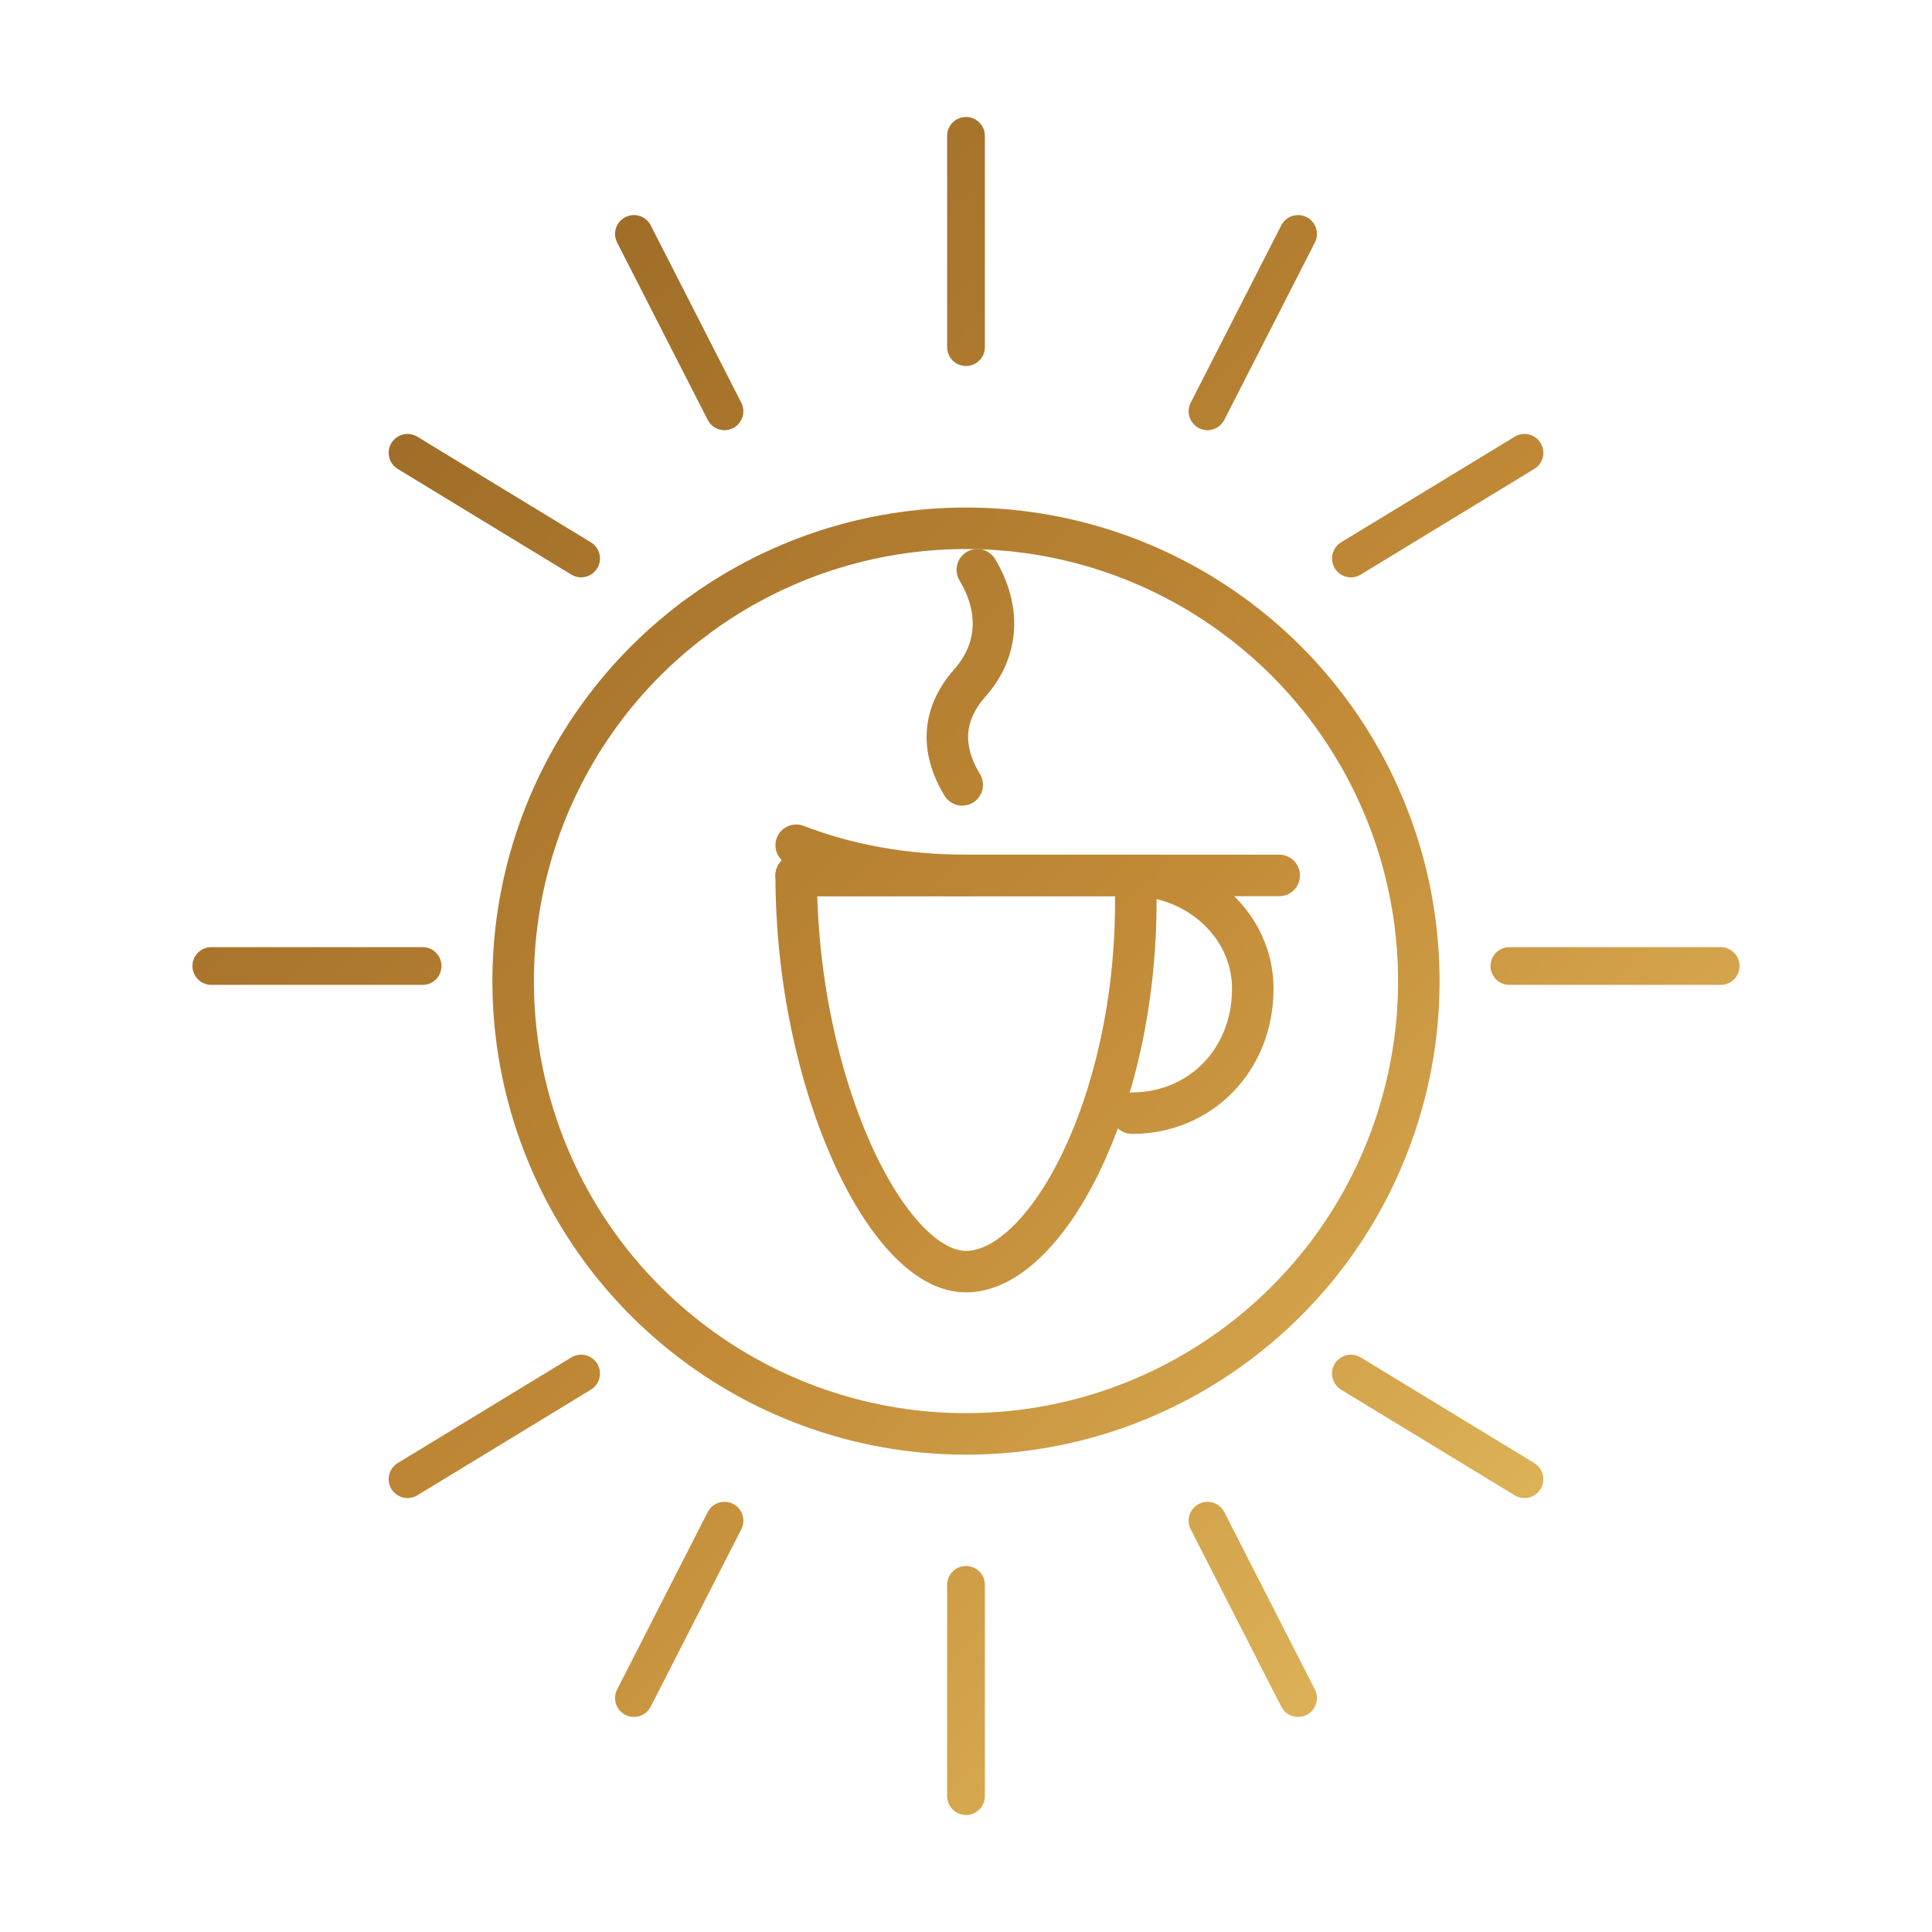
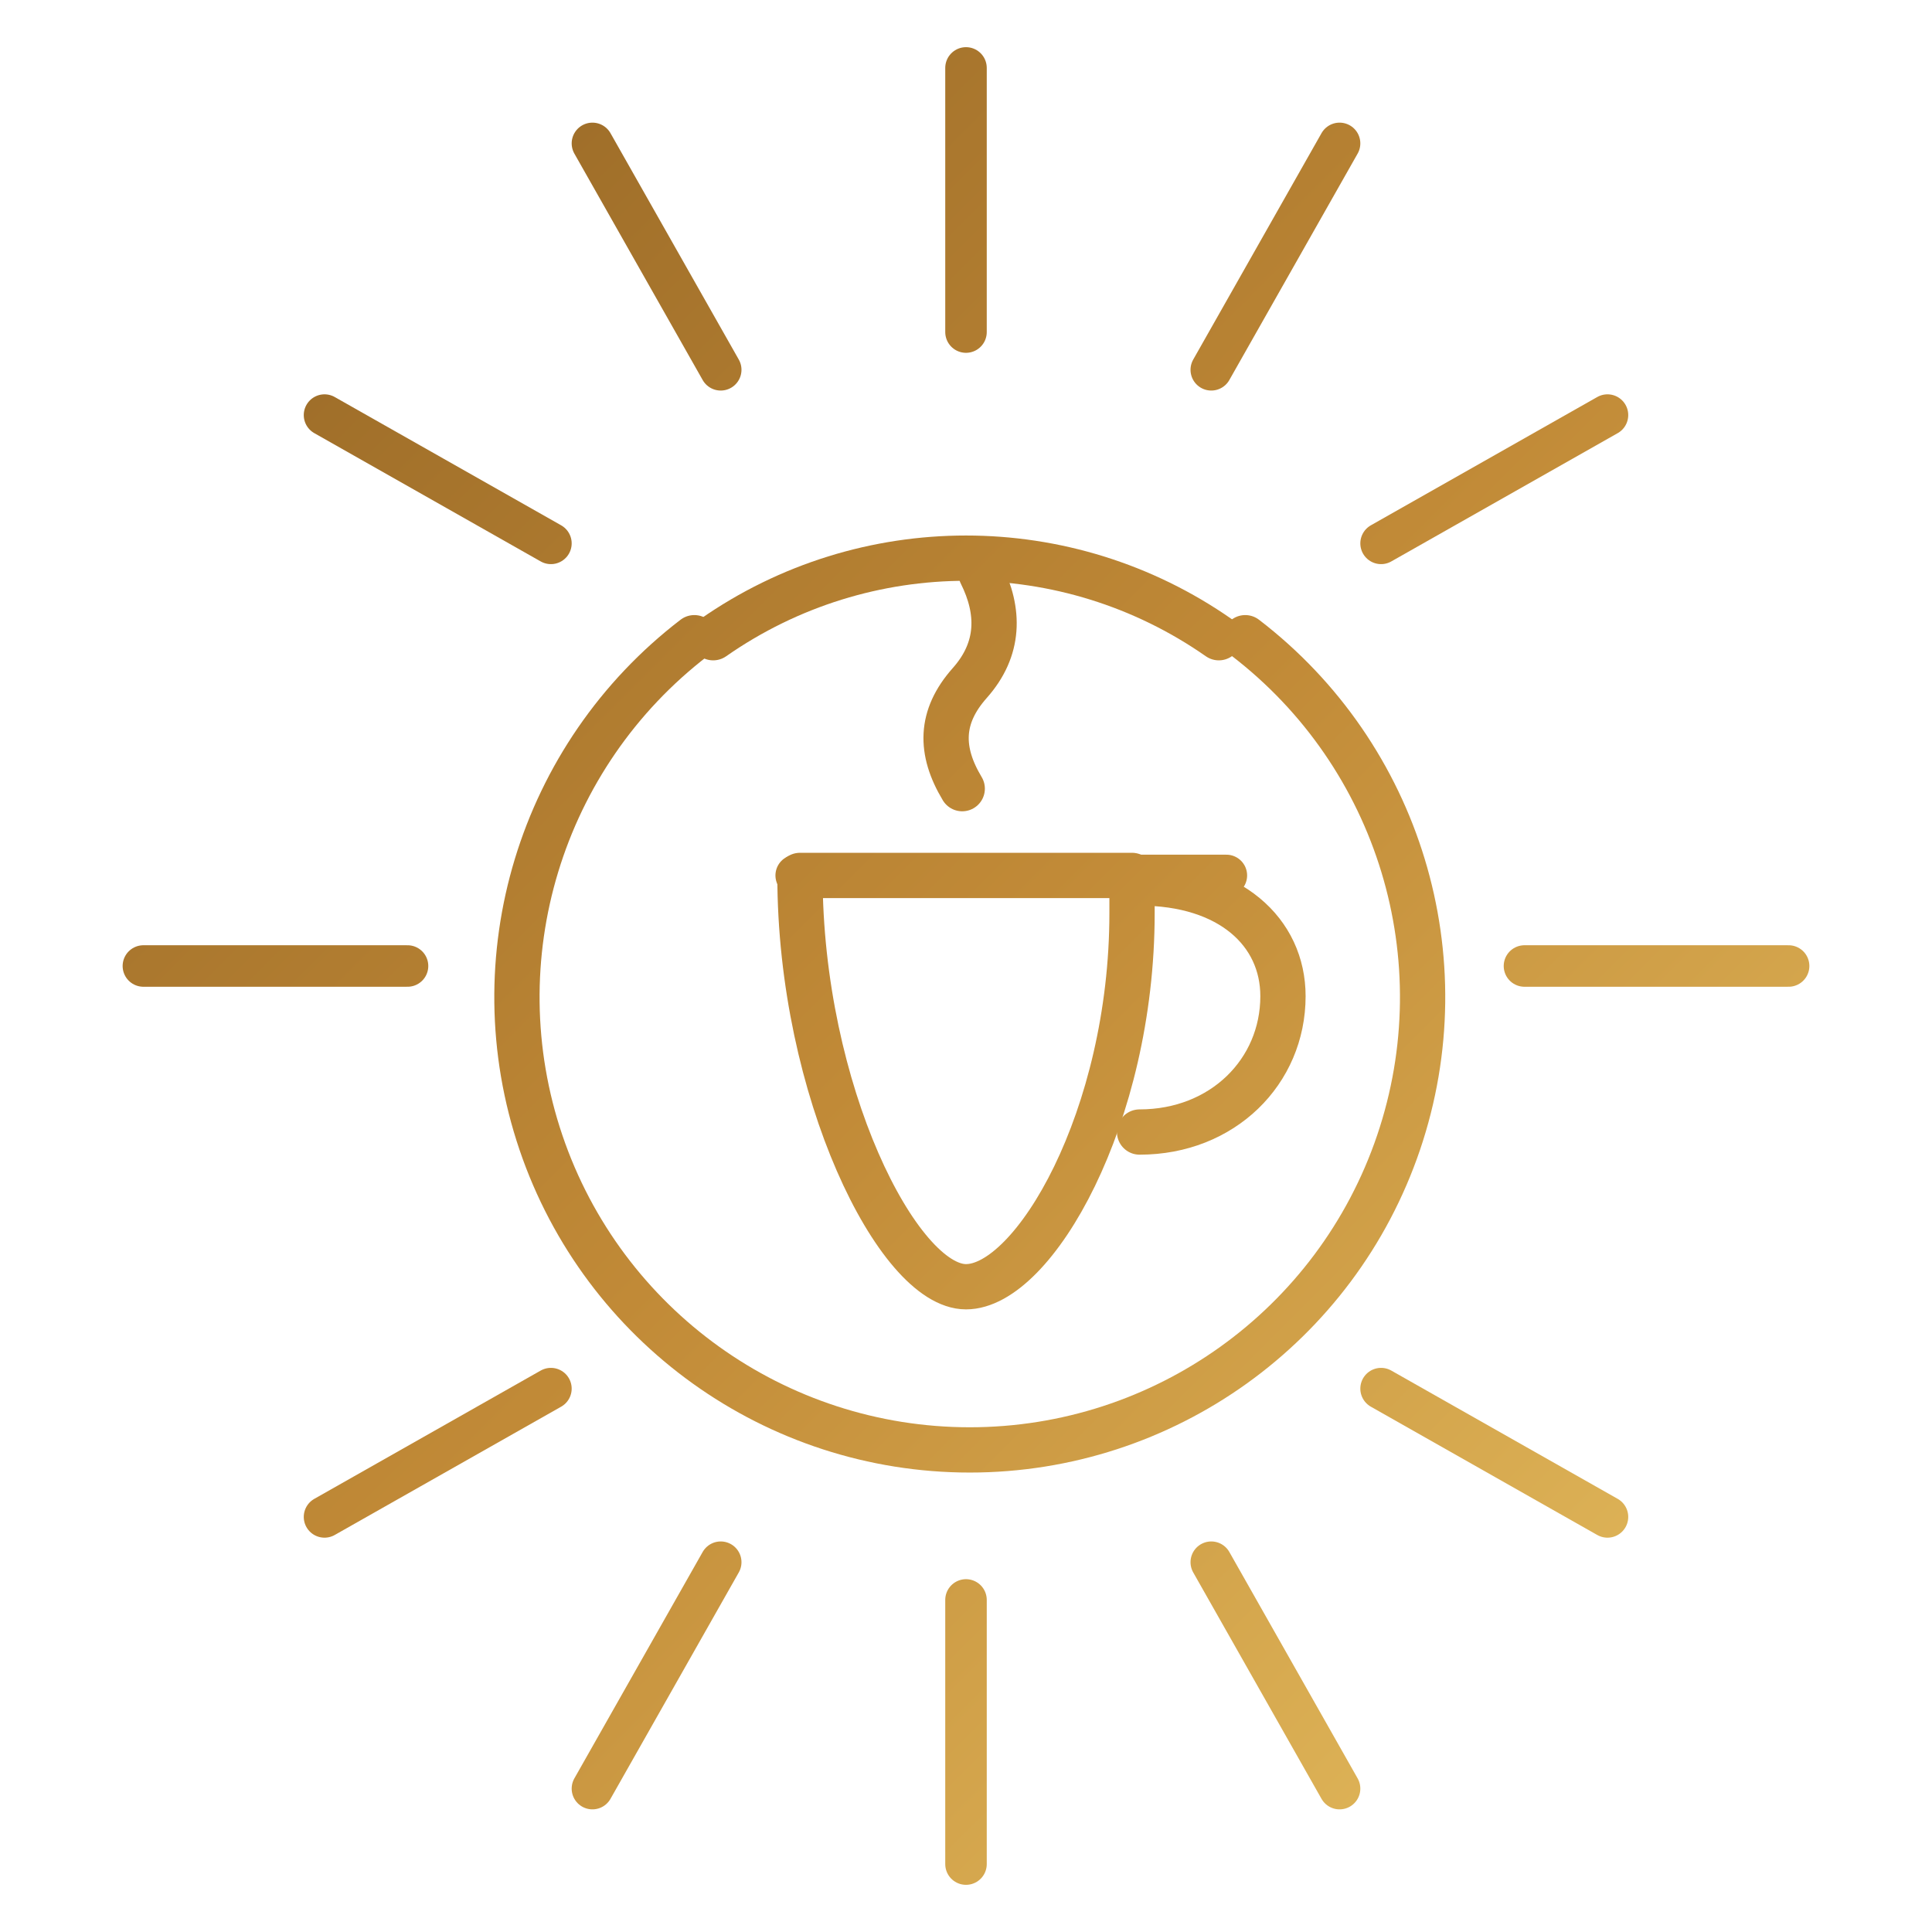
- <svg xmlns="http://www.w3.org/2000/svg" viewBox="0 0 512 512" role="img" aria-labelledby="title desc">
+ <svg xmlns="http://www.w3.org/2000/svg" viewBox="0 0 512 512" role="img" aria-label="CHAMSS COFFEE logo">
  <defs>
-     <linearGradient id="g" x1="88" y1="92" x2="424" y2="420" gradientUnits="userSpaceOnUse">
-       <stop offset="0" stop-color="#9b6a26" />
-       <stop offset="0.55" stop-color="#c28a37" />
-       <stop offset="1" stop-color="#e0b85c" />
+     <linearGradient id="g" x1="64" y1="64" x2="448" y2="448" gradientUnits="userSpaceOnUse">
+       <stop offset="0" stop-color="#9a6a27" />
+       <stop offset="0.5" stop-color="#c18a37" />
+       <stop offset="1" stop-color="#e1b85b" />
    </linearGradient>
  </defs>
  <g fill="none" stroke="url(#g)" stroke-linecap="round" stroke-linejoin="round">
-     <g stroke-width="10">
-       <line x1="256" y1="36" x2="256" y2="92" />
-       <line x1="344" y1="62" x2="320" y2="109" />
-       <line x1="404" y1="120" x2="358" y2="148" />
-       <line x1="456" y1="256" x2="400" y2="256" />
-       <line x1="404" y1="392" x2="358" y2="364" />
-       <line x1="344" y1="450" x2="320" y2="403" />
-       <line x1="256" y1="476" x2="256" y2="420" />
-       <line x1="168" y1="450" x2="192" y2="403" />
-       <line x1="108" y1="392" x2="154" y2="364" />
-       <line x1="56" y1="256" x2="112" y2="256" />
-       <line x1="108" y1="120" x2="154" y2="148" />
-       <line x1="168" y1="62" x2="192" y2="109" />
+     <g stroke-width="11">
+       <line x1="256" y1="18" x2="256" y2="88" />
+       <line x1="355" y1="38" x2="321" y2="98" />
+       <line x1="426" y1="110" x2="366" y2="144" />
+       <line x1="474" y1="256" x2="404" y2="256" />
+       <line x1="426" y1="402" x2="366" y2="368" />
+       <line x1="355" y1="474" x2="321" y2="414" />
+       <line x1="256" y1="494" x2="256" y2="424" />
+       <line x1="157" y1="474" x2="191" y2="414" />
+       <line x1="86" y1="402" x2="146" y2="368" />
+       <line x1="38" y1="256" x2="108" y2="256" />
+       <line x1="86" y1="110" x2="146" y2="144" />
+       <line x1="157" y1="38" x2="191" y2="98" />
    </g>
-     <path stroke-width="11" d="M184 164a120 120 0 0 1 144 0" />
-     <path stroke-width="11" d="M328 164a120 120 0 1 1-144 0" />
-     <path stroke-width="11" d="M211 232c0 55 24 105 45 105s45-44 45-98v-7h-90z" />
-     <path stroke-width="11" d="M211 232h128" />
-     <path stroke-width="11" d="M256 232c-17 0-32-3-45-8" />
-     <path stroke-width="11" d="M300 232c17 0 32 13 32 30 0 19-14 33-32 33" />
-     <path stroke-width="11" d="M259 151c6 10 6 21-2 30-7 8-8 17-2 27" />
+     <path stroke-width="12" d="M189 169a117 117 0 0 1 134 0" />
+     <path stroke-width="12" d="M330 169a120 120 0 1 1-146 0" />
+     <path stroke-width="11" d="M211 232h114" />
+     <path stroke-width="12" d="M212 232c0 57 26 109 44 109s44-45 44-99v-10h-88z" />
+     <path stroke-width="12" d="M302 234c24 0 38 13 38 30 0 20-16 36-38 36" />
+     <path stroke-width="12" d="M260 152c5 10 5 20-3 29-8 9-8 18-2 28" />
  </g>
</svg>
